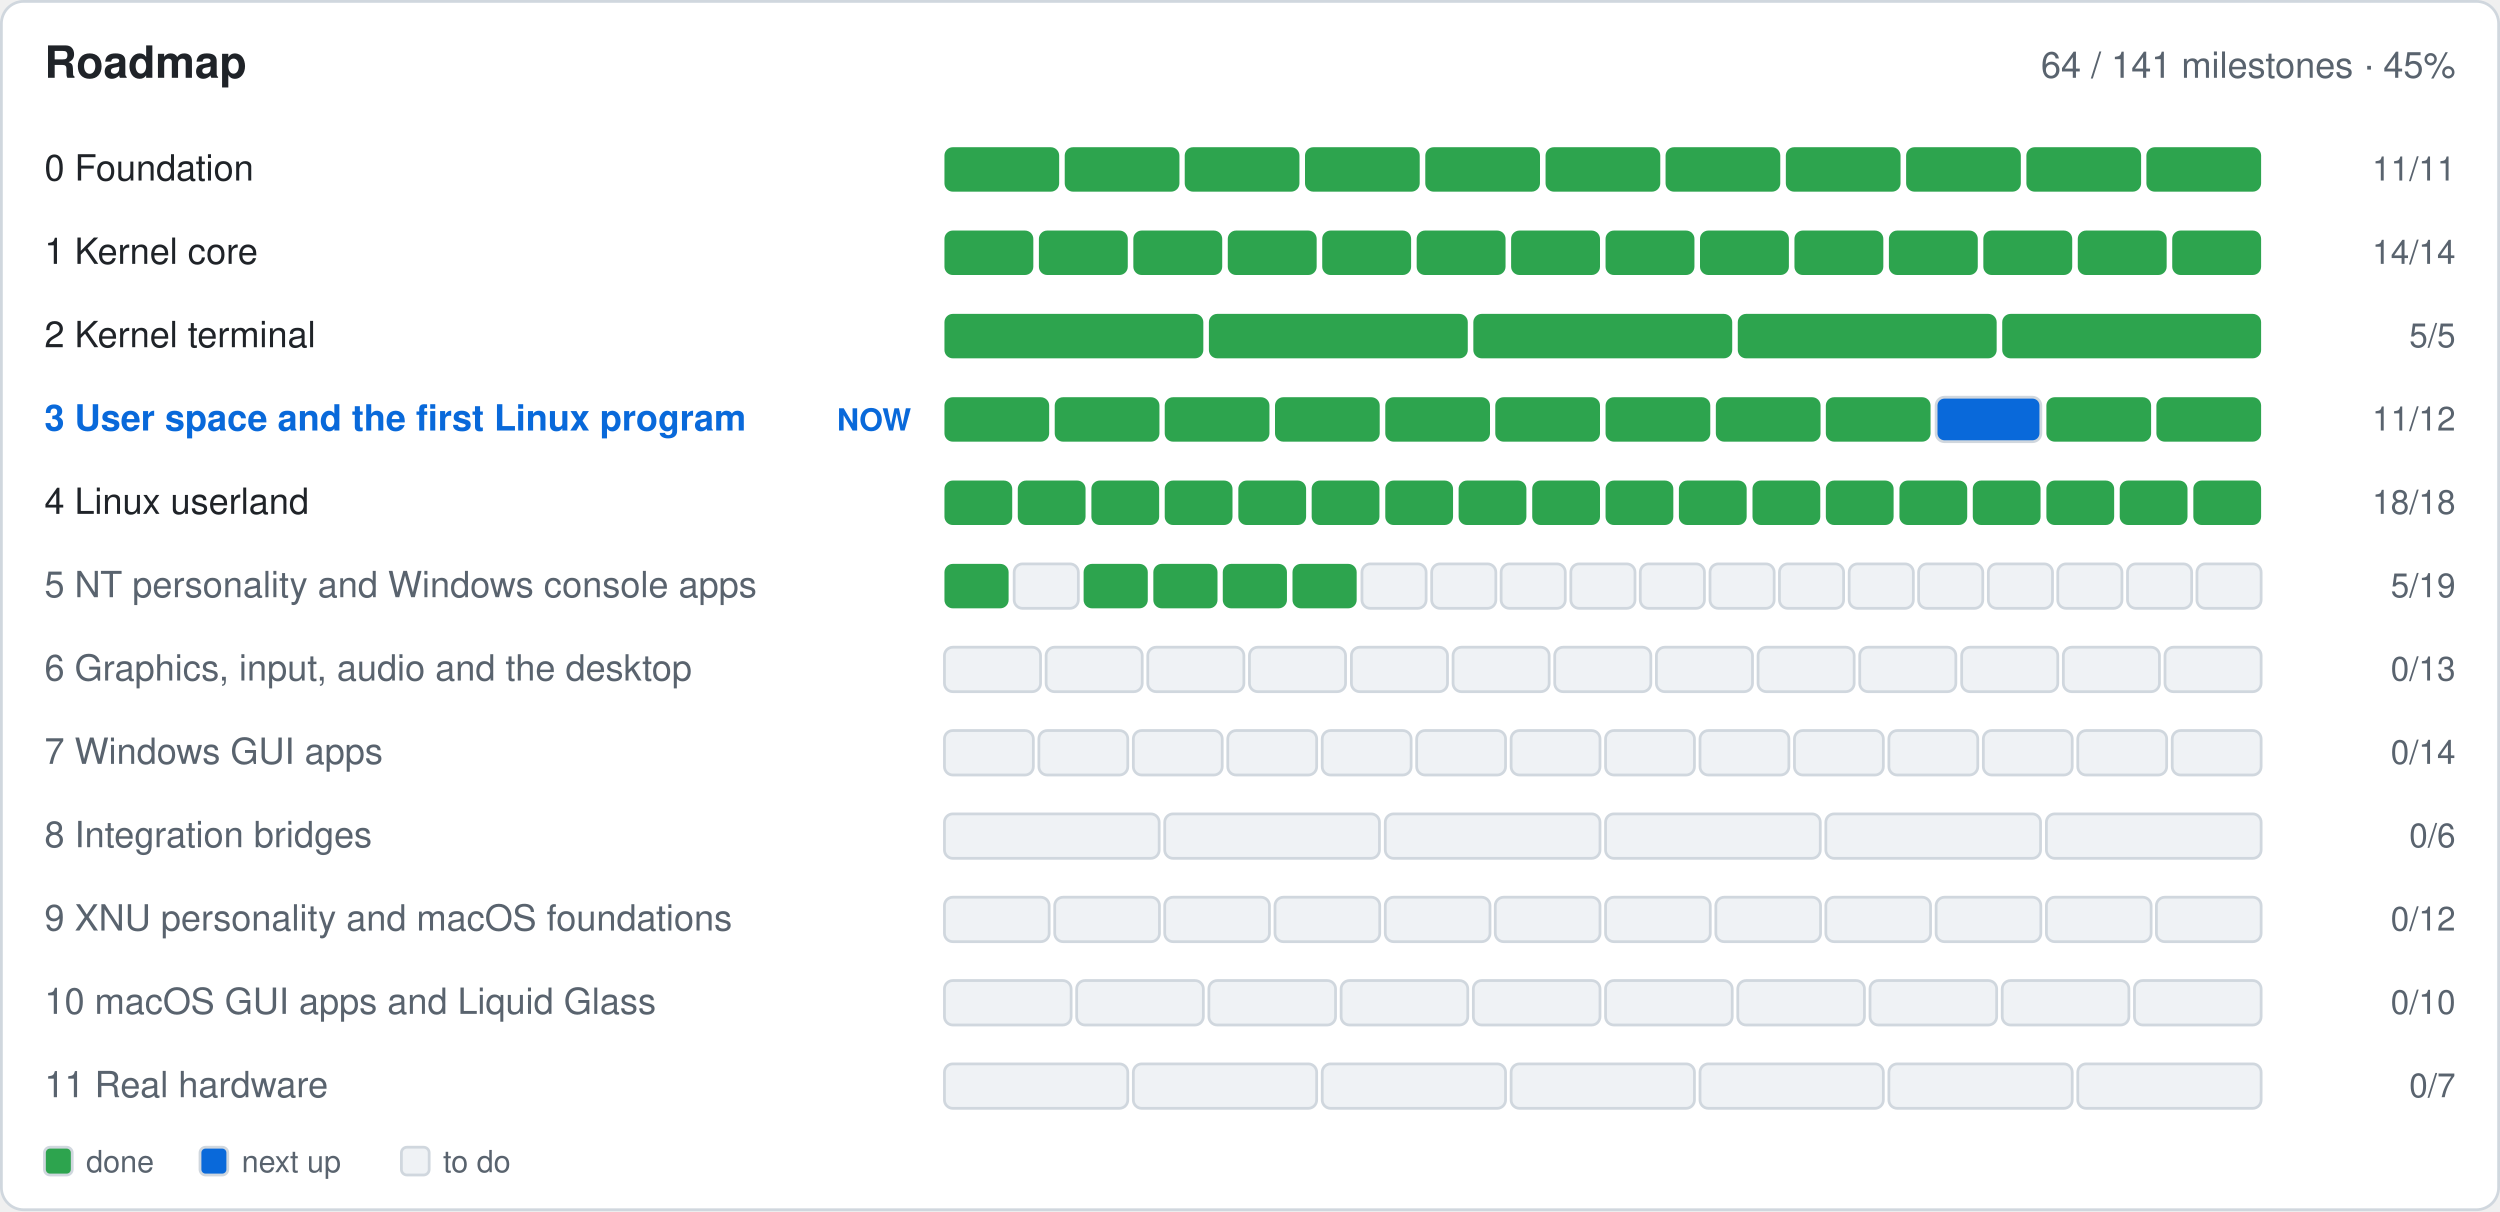
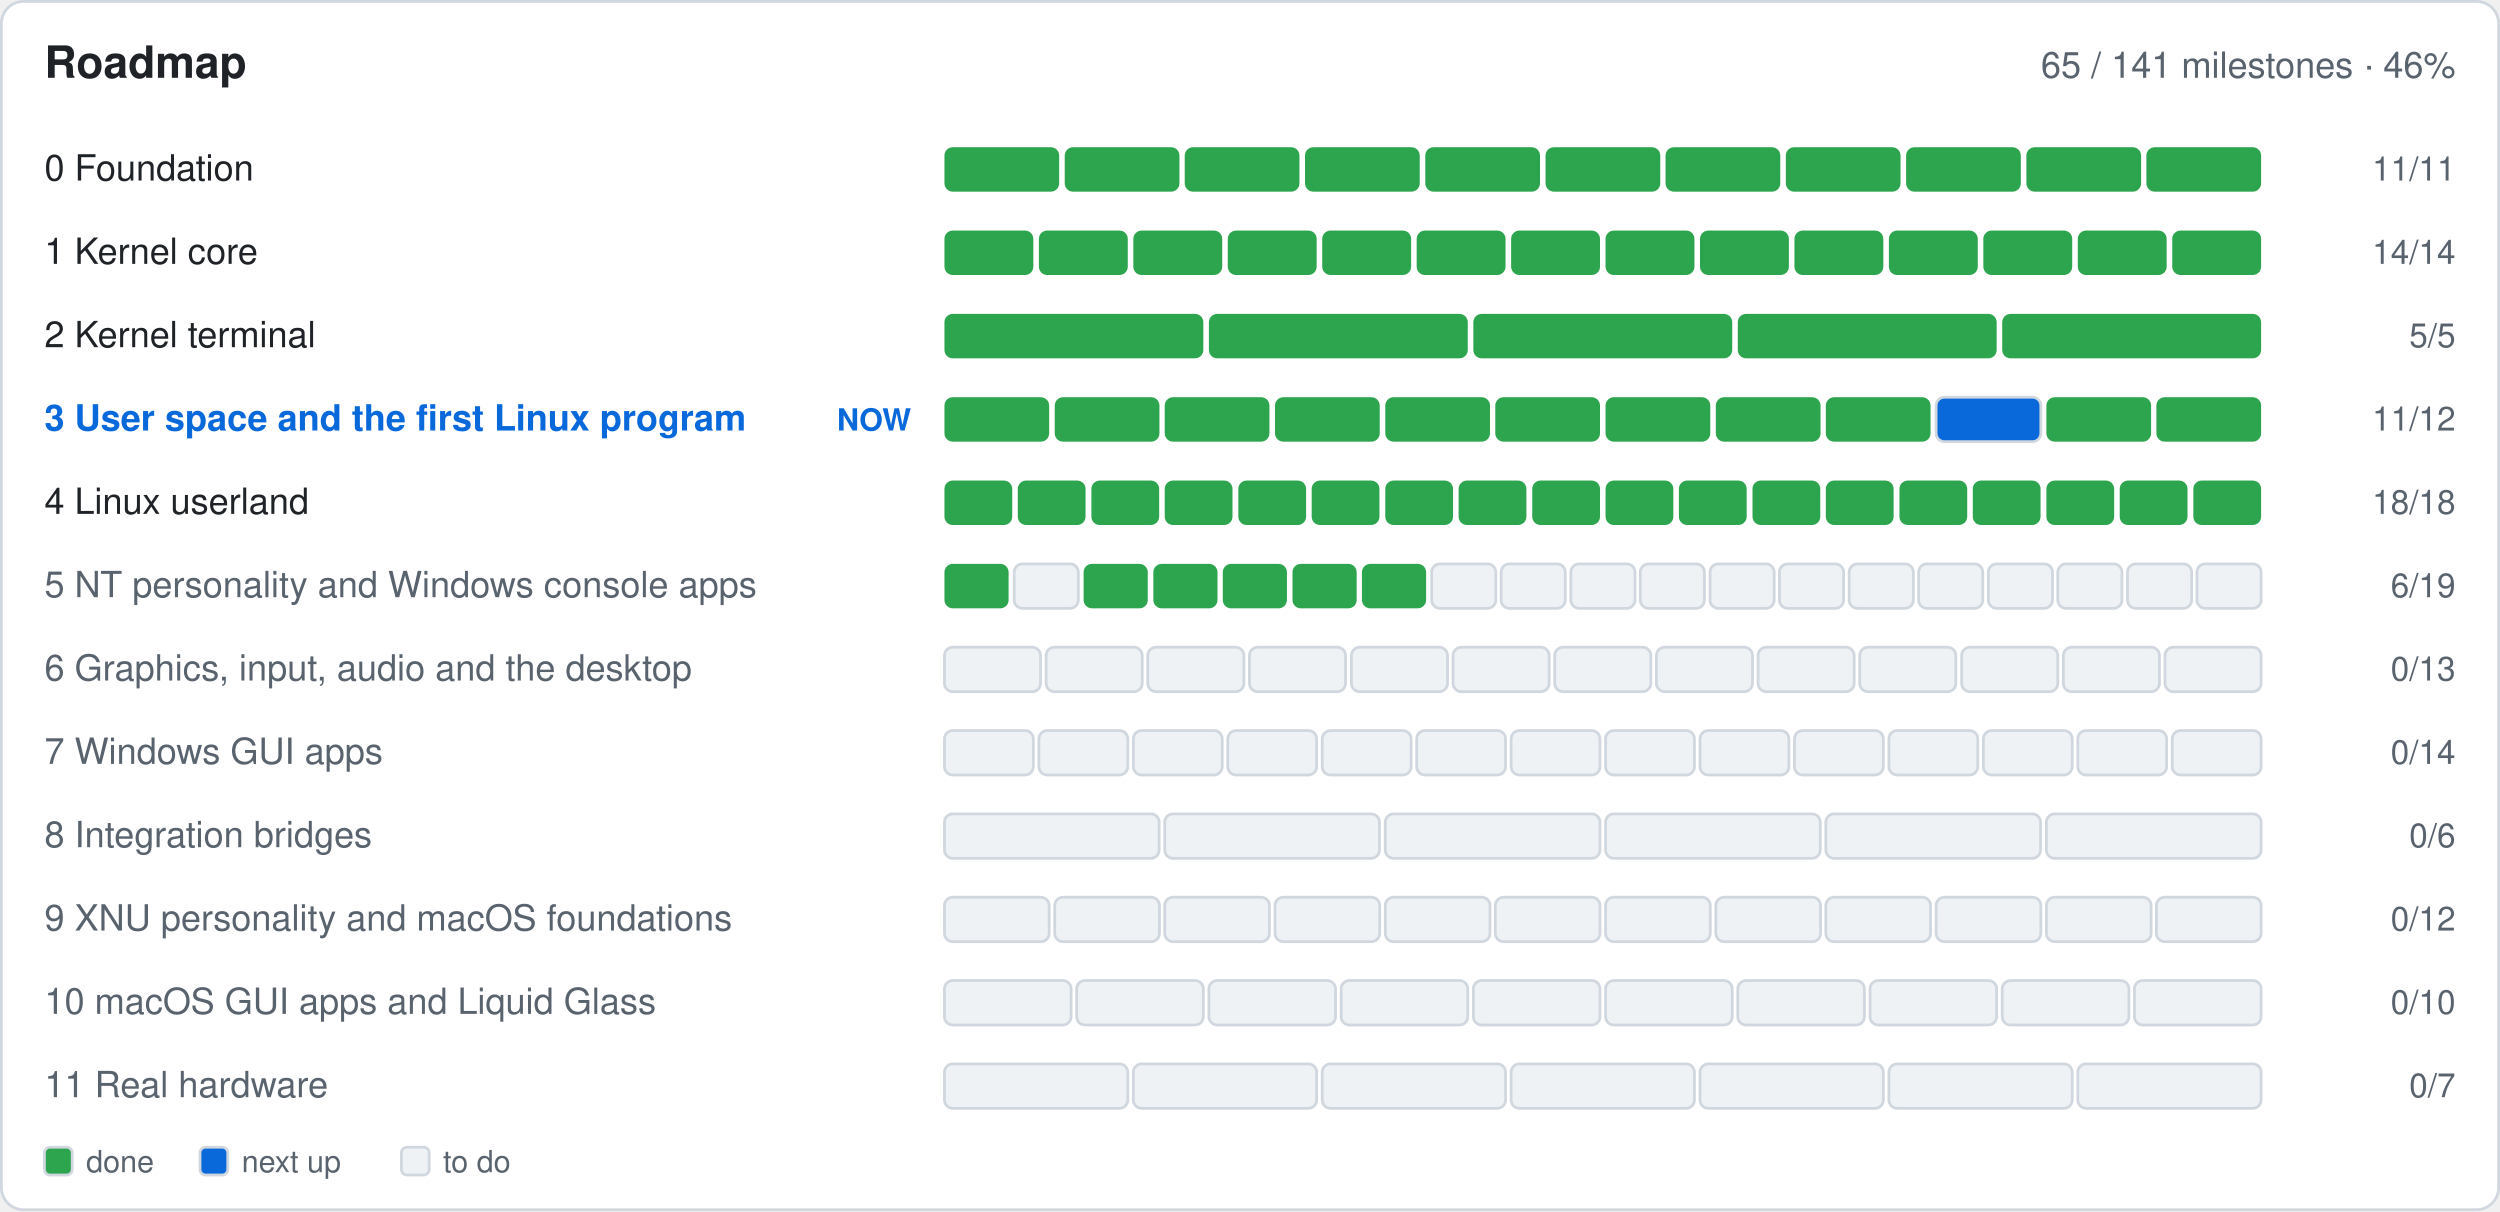
- <svg xmlns="http://www.w3.org/2000/svg" width="900" height="436" viewBox="0 0 900 436" role="img" aria-label="Roadmap: 64 of 141 milestones done">
+ <svg xmlns="http://www.w3.org/2000/svg" width="900" height="436" viewBox="0 0 900 436" role="img" aria-label="Roadmap: 65 of 141 milestones done">
  <rect x="0.5" y="0.5" width="899.0" height="435.0" fill="#ffffff" rx="8" stroke="#d0d7de" />
  <text x="16.0" y="28.0" font-family="-apple-system,BlinkMacSystemFont,'Segoe UI',Helvetica,Arial,sans-serif" font-size="16" font-weight="600" fill="#1f2328" text-anchor="start">Roadmap</text>
-   <text x="884.0" y="28.0" font-family="-apple-system,BlinkMacSystemFont,'Segoe UI',Helvetica,Arial,sans-serif" font-size="13" font-weight="400" fill="#59636e" text-anchor="end">64 / 141 milestones · 45%</text>
+   <text x="884.0" y="28.0" font-family="-apple-system,BlinkMacSystemFont,'Segoe UI',Helvetica,Arial,sans-serif" font-size="13" font-weight="400" fill="#59636e" text-anchor="end">65 / 141 milestones · 46%</text>
  <text x="16.0" y="65.0" font-family="-apple-system,BlinkMacSystemFont,'Segoe UI',Helvetica,Arial,sans-serif" font-size="13" font-weight="400" fill="#1f2328" text-anchor="start"> 0  Foundation</text>
  <g>
    <rect x="340.0" y="53.0" width="41.3" height="16.0" fill="#2da44e" rx="3" />
  </g>
  <g>
    <rect x="383.3" y="53.0" width="41.3" height="16.0" fill="#2da44e" rx="3" />
  </g>
  <g>
    <rect x="426.5" y="53.0" width="41.3" height="16.0" fill="#2da44e" rx="3" />
  </g>
  <g>
    <rect x="469.8" y="53.0" width="41.3" height="16.0" fill="#2da44e" rx="3" />
  </g>
  <g>
    <rect x="513.1" y="53.0" width="41.3" height="16.0" fill="#2da44e" rx="3" />
  </g>
  <g>
    <rect x="556.4" y="53.0" width="41.3" height="16.0" fill="#2da44e" rx="3" />
  </g>
  <g>
    <rect x="599.6" y="53.0" width="41.3" height="16.0" fill="#2da44e" rx="3" />
  </g>
  <g>
    <rect x="642.9" y="53.0" width="41.3" height="16.0" fill="#2da44e" rx="3" />
  </g>
  <g>
    <rect x="686.2" y="53.0" width="41.3" height="16.0" fill="#2da44e" rx="3" />
  </g>
  <g>
    <rect x="729.5" y="53.0" width="41.3" height="16.0" fill="#2da44e" rx="3" />
  </g>
  <g>
    <rect x="772.7" y="53.0" width="41.3" height="16.0" fill="#2da44e" rx="3" />
  </g>
  <text x="884.0" y="65.0" font-family="-apple-system,BlinkMacSystemFont,'Segoe UI',Helvetica,Arial,sans-serif" font-size="12" font-weight="400" fill="#59636e" text-anchor="end">11/11</text>
  <text x="16.0" y="95.0" font-family="-apple-system,BlinkMacSystemFont,'Segoe UI',Helvetica,Arial,sans-serif" font-size="13" font-weight="400" fill="#1f2328" text-anchor="start"> 1  Kernel core</text>
  <g>
    <rect x="340.0" y="83.0" width="32.0" height="16.0" fill="#2da44e" rx="3" />
  </g>
  <g>
    <rect x="374.0" y="83.0" width="32.0" height="16.0" fill="#2da44e" rx="3" />
  </g>
  <g>
    <rect x="408.0" y="83.0" width="32.0" height="16.0" fill="#2da44e" rx="3" />
  </g>
  <g>
    <rect x="442.0" y="83.0" width="32.0" height="16.0" fill="#2da44e" rx="3" />
  </g>
  <g>
    <rect x="476.0" y="83.0" width="32.0" height="16.0" fill="#2da44e" rx="3" />
  </g>
  <g>
    <rect x="510.0" y="83.0" width="32.0" height="16.0" fill="#2da44e" rx="3" />
  </g>
  <g>
    <rect x="544.0" y="83.0" width="32.0" height="16.0" fill="#2da44e" rx="3" />
  </g>
  <g>
    <rect x="578.0" y="83.0" width="32.0" height="16.0" fill="#2da44e" rx="3" />
  </g>
  <g>
    <rect x="612.0" y="83.0" width="32.0" height="16.0" fill="#2da44e" rx="3" />
  </g>
  <g>
    <rect x="646.0" y="83.0" width="32.0" height="16.0" fill="#2da44e" rx="3" />
  </g>
  <g>
    <rect x="680.0" y="83.0" width="32.0" height="16.0" fill="#2da44e" rx="3" />
  </g>
  <g>
    <rect x="714.0" y="83.0" width="32.0" height="16.0" fill="#2da44e" rx="3" />
  </g>
  <g>
    <rect x="748.0" y="83.0" width="32.0" height="16.0" fill="#2da44e" rx="3" />
  </g>
  <g>
    <rect x="782.0" y="83.0" width="32.0" height="16.0" fill="#2da44e" rx="3" />
  </g>
  <text x="884.0" y="95.0" font-family="-apple-system,BlinkMacSystemFont,'Segoe UI',Helvetica,Arial,sans-serif" font-size="12" font-weight="400" fill="#59636e" text-anchor="end">14/14</text>
  <text x="16.0" y="125.0" font-family="-apple-system,BlinkMacSystemFont,'Segoe UI',Helvetica,Arial,sans-serif" font-size="13" font-weight="400" fill="#1f2328" text-anchor="start"> 2  Kernel terminal</text>
  <g>
    <rect x="340.0" y="113.0" width="93.2" height="16.0" fill="#2da44e" rx="3" />
  </g>
  <g>
    <rect x="435.2" y="113.0" width="93.2" height="16.0" fill="#2da44e" rx="3" />
  </g>
  <g>
    <rect x="530.4" y="113.0" width="93.2" height="16.0" fill="#2da44e" rx="3" />
  </g>
  <g>
    <rect x="625.6" y="113.0" width="93.2" height="16.0" fill="#2da44e" rx="3" />
  </g>
  <g>
    <rect x="720.8" y="113.0" width="93.2" height="16.0" fill="#2da44e" rx="3" />
  </g>
  <text x="884.0" y="125.0" font-family="-apple-system,BlinkMacSystemFont,'Segoe UI',Helvetica,Arial,sans-serif" font-size="12" font-weight="400" fill="#59636e" text-anchor="end">5/5</text>
  <text x="16.0" y="155.0" font-family="-apple-system,BlinkMacSystemFont,'Segoe UI',Helvetica,Arial,sans-serif" font-size="13" font-weight="600" fill="#0969da" text-anchor="start"> 3  User space and the first Linux program</text>
  <text x="328.0" y="155.0" font-family="-apple-system,BlinkMacSystemFont,'Segoe UI',Helvetica,Arial,sans-serif" font-size="11" font-weight="600" fill="#0969da" text-anchor="end">NOW</text>
  <g>
    <rect x="340.0" y="143.0" width="37.7" height="16.0" fill="#2da44e" rx="3" />
  </g>
  <g>
    <rect x="379.7" y="143.0" width="37.7" height="16.0" fill="#2da44e" rx="3" />
  </g>
  <g>
    <rect x="419.3" y="143.0" width="37.7" height="16.0" fill="#2da44e" rx="3" />
  </g>
  <g>
    <rect x="459.0" y="143.0" width="37.7" height="16.0" fill="#2da44e" rx="3" />
  </g>
  <g>
    <rect x="498.7" y="143.0" width="37.7" height="16.0" fill="#2da44e" rx="3" />
  </g>
  <g>
    <rect x="538.3" y="143.0" width="37.7" height="16.0" fill="#2da44e" rx="3" />
  </g>
  <g>
    <rect x="578.0" y="143.0" width="37.7" height="16.0" fill="#2da44e" rx="3" />
  </g>
  <g>
    <rect x="617.7" y="143.0" width="37.7" height="16.0" fill="#2da44e" rx="3" />
  </g>
  <g>
    <rect x="657.3" y="143.0" width="37.7" height="16.0" fill="#2da44e" rx="3" />
  </g>
  <g>
    <rect x="697.0" y="143.0" width="37.7" height="16.0" fill="#0969da" rx="3" stroke="#d0d7de" />
  </g>
  <g>
    <rect x="736.7" y="143.0" width="37.7" height="16.0" fill="#2da44e" rx="3" />
  </g>
  <g>
    <rect x="776.3" y="143.0" width="37.7" height="16.0" fill="#2da44e" rx="3" />
  </g>
  <text x="884.0" y="155.0" font-family="-apple-system,BlinkMacSystemFont,'Segoe UI',Helvetica,Arial,sans-serif" font-size="12" font-weight="400" fill="#59636e" text-anchor="end">11/12</text>
  <text x="16.0" y="185.0" font-family="-apple-system,BlinkMacSystemFont,'Segoe UI',Helvetica,Arial,sans-serif" font-size="13" font-weight="400" fill="#1f2328" text-anchor="start"> 4  Linux userland</text>
  <g>
    <rect x="340.0" y="173.0" width="24.4" height="16.0" fill="#2da44e" rx="3" />
  </g>
  <g>
    <rect x="366.4" y="173.0" width="24.4" height="16.0" fill="#2da44e" rx="3" />
  </g>
  <g>
    <rect x="392.9" y="173.0" width="24.4" height="16.0" fill="#2da44e" rx="3" />
  </g>
  <g>
    <rect x="419.3" y="173.0" width="24.4" height="16.0" fill="#2da44e" rx="3" />
  </g>
  <g>
    <rect x="445.8" y="173.0" width="24.4" height="16.0" fill="#2da44e" rx="3" />
  </g>
  <g>
    <rect x="472.2" y="173.0" width="24.4" height="16.0" fill="#2da44e" rx="3" />
  </g>
  <g>
    <rect x="498.7" y="173.0" width="24.4" height="16.0" fill="#2da44e" rx="3" />
  </g>
  <g>
    <rect x="525.1" y="173.0" width="24.4" height="16.0" fill="#2da44e" rx="3" />
  </g>
  <g>
    <rect x="551.6" y="173.0" width="24.4" height="16.0" fill="#2da44e" rx="3" />
  </g>
  <g>
    <rect x="578.0" y="173.0" width="24.4" height="16.0" fill="#2da44e" rx="3" />
  </g>
  <g>
    <rect x="604.4" y="173.0" width="24.4" height="16.0" fill="#2da44e" rx="3" />
  </g>
  <g>
    <rect x="630.9" y="173.0" width="24.4" height="16.0" fill="#2da44e" rx="3" />
  </g>
  <g>
    <rect x="657.3" y="173.0" width="24.4" height="16.0" fill="#2da44e" rx="3" />
  </g>
  <g>
    <rect x="683.8" y="173.0" width="24.4" height="16.0" fill="#2da44e" rx="3" />
  </g>
  <g>
    <rect x="710.2" y="173.0" width="24.4" height="16.0" fill="#2da44e" rx="3" />
  </g>
  <g>
    <rect x="736.7" y="173.0" width="24.4" height="16.0" fill="#2da44e" rx="3" />
  </g>
  <g>
    <rect x="763.1" y="173.0" width="24.4" height="16.0" fill="#2da44e" rx="3" />
  </g>
  <g>
    <rect x="789.6" y="173.0" width="24.4" height="16.0" fill="#2da44e" rx="3" />
  </g>
  <text x="884.0" y="185.0" font-family="-apple-system,BlinkMacSystemFont,'Segoe UI',Helvetica,Arial,sans-serif" font-size="12" font-weight="400" fill="#59636e" text-anchor="end">18/18</text>
  <text x="16.0" y="215.0" font-family="-apple-system,BlinkMacSystemFont,'Segoe UI',Helvetica,Arial,sans-serif" font-size="13" font-weight="400" fill="#59636e" text-anchor="start"> 5  NT personality and Windows console apps</text>
  <g>
    <rect x="340.0" y="203.0" width="23.1" height="16.0" fill="#2da44e" rx="3" />
  </g>
  <g>
    <rect x="365.1" y="203.0" width="23.1" height="16.0" fill="#eff2f5" rx="3" stroke="#d0d7de" />
  </g>
  <g>
    <rect x="390.1" y="203.0" width="23.1" height="16.0" fill="#2da44e" rx="3" />
  </g>
  <g>
    <rect x="415.2" y="203.0" width="23.1" height="16.0" fill="#2da44e" rx="3" />
  </g>
  <g>
    <rect x="440.2" y="203.0" width="23.1" height="16.0" fill="#2da44e" rx="3" />
  </g>
  <g>
    <rect x="465.3" y="203.0" width="23.1" height="16.0" fill="#2da44e" rx="3" />
  </g>
  <g>
-     <rect x="490.3" y="203.0" width="23.1" height="16.0" fill="#eff2f5" rx="3" stroke="#d0d7de" />
+     <rect x="490.3" y="203.0" width="23.1" height="16.0" fill="#2da44e" rx="3" />
  </g>
  <g>
    <rect x="515.4" y="203.0" width="23.1" height="16.0" fill="#eff2f5" rx="3" stroke="#d0d7de" />
  </g>
  <g>
    <rect x="540.4" y="203.0" width="23.1" height="16.0" fill="#eff2f5" rx="3" stroke="#d0d7de" />
  </g>
  <g>
    <rect x="565.5" y="203.0" width="23.1" height="16.0" fill="#eff2f5" rx="3" stroke="#d0d7de" />
  </g>
  <g>
    <rect x="590.5" y="203.0" width="23.1" height="16.0" fill="#eff2f5" rx="3" stroke="#d0d7de" />
  </g>
  <g>
    <rect x="615.6" y="203.0" width="23.1" height="16.0" fill="#eff2f5" rx="3" stroke="#d0d7de" />
  </g>
  <g>
    <rect x="640.6" y="203.0" width="23.1" height="16.0" fill="#eff2f5" rx="3" stroke="#d0d7de" />
  </g>
  <g>
    <rect x="665.7" y="203.0" width="23.1" height="16.0" fill="#eff2f5" rx="3" stroke="#d0d7de" />
  </g>
  <g>
    <rect x="690.7" y="203.0" width="23.1" height="16.0" fill="#eff2f5" rx="3" stroke="#d0d7de" />
  </g>
  <g>
    <rect x="715.8" y="203.0" width="23.1" height="16.0" fill="#eff2f5" rx="3" stroke="#d0d7de" />
  </g>
  <g>
    <rect x="740.8" y="203.0" width="23.1" height="16.0" fill="#eff2f5" rx="3" stroke="#d0d7de" />
  </g>
  <g>
    <rect x="765.9" y="203.0" width="23.1" height="16.0" fill="#eff2f5" rx="3" stroke="#d0d7de" />
  </g>
  <g>
    <rect x="790.9" y="203.0" width="23.1" height="16.0" fill="#eff2f5" rx="3" stroke="#d0d7de" />
  </g>
-   <text x="884.0" y="215.0" font-family="-apple-system,BlinkMacSystemFont,'Segoe UI',Helvetica,Arial,sans-serif" font-size="12" font-weight="400" fill="#59636e" text-anchor="end">5/19</text>
+   <text x="884.0" y="215.0" font-family="-apple-system,BlinkMacSystemFont,'Segoe UI',Helvetica,Arial,sans-serif" font-size="12" font-weight="400" fill="#59636e" text-anchor="end">6/19</text>
  <text x="16.0" y="245.0" font-family="-apple-system,BlinkMacSystemFont,'Segoe UI',Helvetica,Arial,sans-serif" font-size="13" font-weight="400" fill="#59636e" text-anchor="start"> 6  Graphics, input, audio and the desktop</text>
  <g>
    <rect x="340.0" y="233.0" width="34.6" height="16.0" fill="#eff2f5" rx="3" stroke="#d0d7de" />
  </g>
  <g>
    <rect x="376.6" y="233.0" width="34.6" height="16.0" fill="#eff2f5" rx="3" stroke="#d0d7de" />
  </g>
  <g>
    <rect x="413.2" y="233.0" width="34.6" height="16.0" fill="#eff2f5" rx="3" stroke="#d0d7de" />
  </g>
  <g>
    <rect x="449.8" y="233.0" width="34.6" height="16.0" fill="#eff2f5" rx="3" stroke="#d0d7de" />
  </g>
  <g>
    <rect x="486.5" y="233.0" width="34.6" height="16.0" fill="#eff2f5" rx="3" stroke="#d0d7de" />
  </g>
  <g>
    <rect x="523.1" y="233.0" width="34.6" height="16.0" fill="#eff2f5" rx="3" stroke="#d0d7de" />
  </g>
  <g>
    <rect x="559.7" y="233.0" width="34.6" height="16.0" fill="#eff2f5" rx="3" stroke="#d0d7de" />
  </g>
  <g>
    <rect x="596.3" y="233.0" width="34.6" height="16.0" fill="#eff2f5" rx="3" stroke="#d0d7de" />
  </g>
  <g>
    <rect x="632.9" y="233.0" width="34.6" height="16.0" fill="#eff2f5" rx="3" stroke="#d0d7de" />
  </g>
  <g>
    <rect x="669.5" y="233.0" width="34.6" height="16.0" fill="#eff2f5" rx="3" stroke="#d0d7de" />
  </g>
  <g>
    <rect x="706.2" y="233.0" width="34.6" height="16.0" fill="#eff2f5" rx="3" stroke="#d0d7de" />
  </g>
  <g>
    <rect x="742.8" y="233.0" width="34.6" height="16.0" fill="#eff2f5" rx="3" stroke="#d0d7de" />
  </g>
  <g>
    <rect x="779.4" y="233.0" width="34.6" height="16.0" fill="#eff2f5" rx="3" stroke="#d0d7de" />
  </g>
  <text x="884.0" y="245.0" font-family="-apple-system,BlinkMacSystemFont,'Segoe UI',Helvetica,Arial,sans-serif" font-size="12" font-weight="400" fill="#59636e" text-anchor="end">0/13</text>
  <text x="16.0" y="275.0" font-family="-apple-system,BlinkMacSystemFont,'Segoe UI',Helvetica,Arial,sans-serif" font-size="13" font-weight="400" fill="#59636e" text-anchor="start"> 7  Windows GUI apps</text>
  <g>
    <rect x="340.0" y="263.0" width="32.0" height="16.0" fill="#eff2f5" rx="3" stroke="#d0d7de" />
  </g>
  <g>
    <rect x="374.0" y="263.0" width="32.0" height="16.0" fill="#eff2f5" rx="3" stroke="#d0d7de" />
  </g>
  <g>
    <rect x="408.0" y="263.0" width="32.0" height="16.0" fill="#eff2f5" rx="3" stroke="#d0d7de" />
  </g>
  <g>
    <rect x="442.0" y="263.0" width="32.0" height="16.0" fill="#eff2f5" rx="3" stroke="#d0d7de" />
  </g>
  <g>
    <rect x="476.0" y="263.0" width="32.0" height="16.0" fill="#eff2f5" rx="3" stroke="#d0d7de" />
  </g>
  <g>
    <rect x="510.0" y="263.0" width="32.0" height="16.0" fill="#eff2f5" rx="3" stroke="#d0d7de" />
  </g>
  <g>
    <rect x="544.0" y="263.0" width="32.0" height="16.0" fill="#eff2f5" rx="3" stroke="#d0d7de" />
  </g>
  <g>
    <rect x="578.0" y="263.0" width="32.0" height="16.0" fill="#eff2f5" rx="3" stroke="#d0d7de" />
  </g>
  <g>
    <rect x="612.0" y="263.0" width="32.0" height="16.0" fill="#eff2f5" rx="3" stroke="#d0d7de" />
  </g>
  <g>
    <rect x="646.0" y="263.0" width="32.0" height="16.0" fill="#eff2f5" rx="3" stroke="#d0d7de" />
  </g>
  <g>
    <rect x="680.0" y="263.0" width="32.0" height="16.0" fill="#eff2f5" rx="3" stroke="#d0d7de" />
  </g>
  <g>
    <rect x="714.0" y="263.0" width="32.0" height="16.0" fill="#eff2f5" rx="3" stroke="#d0d7de" />
  </g>
  <g>
    <rect x="748.0" y="263.0" width="32.0" height="16.0" fill="#eff2f5" rx="3" stroke="#d0d7de" />
  </g>
  <g>
    <rect x="782.0" y="263.0" width="32.0" height="16.0" fill="#eff2f5" rx="3" stroke="#d0d7de" />
  </g>
  <text x="884.0" y="275.0" font-family="-apple-system,BlinkMacSystemFont,'Segoe UI',Helvetica,Arial,sans-serif" font-size="12" font-weight="400" fill="#59636e" text-anchor="end">0/14</text>
  <text x="16.0" y="305.0" font-family="-apple-system,BlinkMacSystemFont,'Segoe UI',Helvetica,Arial,sans-serif" font-size="13" font-weight="400" fill="#59636e" text-anchor="start"> 8  Integration bridges</text>
  <g>
    <rect x="340.0" y="293.0" width="77.3" height="16.0" fill="#eff2f5" rx="3" stroke="#d0d7de" />
  </g>
  <g>
    <rect x="419.3" y="293.0" width="77.3" height="16.0" fill="#eff2f5" rx="3" stroke="#d0d7de" />
  </g>
  <g>
    <rect x="498.7" y="293.0" width="77.3" height="16.0" fill="#eff2f5" rx="3" stroke="#d0d7de" />
  </g>
  <g>
    <rect x="578.0" y="293.0" width="77.3" height="16.0" fill="#eff2f5" rx="3" stroke="#d0d7de" />
  </g>
  <g>
    <rect x="657.3" y="293.0" width="77.3" height="16.0" fill="#eff2f5" rx="3" stroke="#d0d7de" />
  </g>
  <g>
    <rect x="736.7" y="293.0" width="77.3" height="16.0" fill="#eff2f5" rx="3" stroke="#d0d7de" />
  </g>
  <text x="884.0" y="305.0" font-family="-apple-system,BlinkMacSystemFont,'Segoe UI',Helvetica,Arial,sans-serif" font-size="12" font-weight="400" fill="#59636e" text-anchor="end">0/6</text>
  <text x="16.0" y="335.0" font-family="-apple-system,BlinkMacSystemFont,'Segoe UI',Helvetica,Arial,sans-serif" font-size="13" font-weight="400" fill="#59636e" text-anchor="start"> 9  XNU personality and macOS foundations</text>
  <g>
    <rect x="340.0" y="323.0" width="37.7" height="16.0" fill="#eff2f5" rx="3" stroke="#d0d7de" />
  </g>
  <g>
    <rect x="379.7" y="323.0" width="37.7" height="16.0" fill="#eff2f5" rx="3" stroke="#d0d7de" />
  </g>
  <g>
    <rect x="419.3" y="323.0" width="37.7" height="16.0" fill="#eff2f5" rx="3" stroke="#d0d7de" />
  </g>
  <g>
    <rect x="459.0" y="323.0" width="37.7" height="16.0" fill="#eff2f5" rx="3" stroke="#d0d7de" />
  </g>
  <g>
    <rect x="498.7" y="323.0" width="37.7" height="16.0" fill="#eff2f5" rx="3" stroke="#d0d7de" />
  </g>
  <g>
    <rect x="538.3" y="323.0" width="37.7" height="16.0" fill="#eff2f5" rx="3" stroke="#d0d7de" />
  </g>
  <g>
    <rect x="578.0" y="323.0" width="37.7" height="16.0" fill="#eff2f5" rx="3" stroke="#d0d7de" />
  </g>
  <g>
    <rect x="617.7" y="323.0" width="37.7" height="16.0" fill="#eff2f5" rx="3" stroke="#d0d7de" />
  </g>
  <g>
    <rect x="657.3" y="323.0" width="37.7" height="16.0" fill="#eff2f5" rx="3" stroke="#d0d7de" />
  </g>
  <g>
    <rect x="697.0" y="323.0" width="37.7" height="16.0" fill="#eff2f5" rx="3" stroke="#d0d7de" />
  </g>
  <g>
    <rect x="736.7" y="323.0" width="37.7" height="16.0" fill="#eff2f5" rx="3" stroke="#d0d7de" />
  </g>
  <g>
    <rect x="776.3" y="323.0" width="37.7" height="16.0" fill="#eff2f5" rx="3" stroke="#d0d7de" />
  </g>
  <text x="884.0" y="335.0" font-family="-apple-system,BlinkMacSystemFont,'Segoe UI',Helvetica,Arial,sans-serif" font-size="12" font-weight="400" fill="#59636e" text-anchor="end">0/12</text>
  <text x="16.0" y="365.0" font-family="-apple-system,BlinkMacSystemFont,'Segoe UI',Helvetica,Arial,sans-serif" font-size="13" font-weight="400" fill="#59636e" text-anchor="start">10  macOS GUI apps and Liquid Glass</text>
  <g>
    <rect x="340.0" y="353.0" width="45.6" height="16.0" fill="#eff2f5" rx="3" stroke="#d0d7de" />
  </g>
  <g>
    <rect x="387.6" y="353.0" width="45.6" height="16.0" fill="#eff2f5" rx="3" stroke="#d0d7de" />
  </g>
  <g>
    <rect x="435.2" y="353.0" width="45.6" height="16.0" fill="#eff2f5" rx="3" stroke="#d0d7de" />
  </g>
  <g>
    <rect x="482.8" y="353.0" width="45.6" height="16.0" fill="#eff2f5" rx="3" stroke="#d0d7de" />
  </g>
  <g>
    <rect x="530.4" y="353.0" width="45.6" height="16.0" fill="#eff2f5" rx="3" stroke="#d0d7de" />
  </g>
  <g>
    <rect x="578.0" y="353.0" width="45.6" height="16.0" fill="#eff2f5" rx="3" stroke="#d0d7de" />
  </g>
  <g>
    <rect x="625.6" y="353.0" width="45.6" height="16.0" fill="#eff2f5" rx="3" stroke="#d0d7de" />
  </g>
  <g>
    <rect x="673.2" y="353.0" width="45.6" height="16.0" fill="#eff2f5" rx="3" stroke="#d0d7de" />
  </g>
  <g>
    <rect x="720.8" y="353.0" width="45.6" height="16.0" fill="#eff2f5" rx="3" stroke="#d0d7de" />
  </g>
  <g>
    <rect x="768.4" y="353.0" width="45.6" height="16.0" fill="#eff2f5" rx="3" stroke="#d0d7de" />
  </g>
  <text x="884.0" y="365.0" font-family="-apple-system,BlinkMacSystemFont,'Segoe UI',Helvetica,Arial,sans-serif" font-size="12" font-weight="400" fill="#59636e" text-anchor="end">0/10</text>
  <text x="16.0" y="395.0" font-family="-apple-system,BlinkMacSystemFont,'Segoe UI',Helvetica,Arial,sans-serif" font-size="13" font-weight="400" fill="#59636e" text-anchor="start">11  Real hardware</text>
  <g>
    <rect x="340.0" y="383.0" width="66.0" height="16.0" fill="#eff2f5" rx="3" stroke="#d0d7de" />
  </g>
  <g>
    <rect x="408.0" y="383.0" width="66.0" height="16.0" fill="#eff2f5" rx="3" stroke="#d0d7de" />
  </g>
  <g>
    <rect x="476.0" y="383.0" width="66.0" height="16.0" fill="#eff2f5" rx="3" stroke="#d0d7de" />
  </g>
  <g>
    <rect x="544.0" y="383.0" width="66.0" height="16.0" fill="#eff2f5" rx="3" stroke="#d0d7de" />
  </g>
  <g>
    <rect x="612.0" y="383.0" width="66.0" height="16.0" fill="#eff2f5" rx="3" stroke="#d0d7de" />
  </g>
  <g>
    <rect x="680.0" y="383.0" width="66.0" height="16.0" fill="#eff2f5" rx="3" stroke="#d0d7de" />
  </g>
  <g>
    <rect x="748.0" y="383.0" width="66.0" height="16.0" fill="#eff2f5" rx="3" stroke="#d0d7de" />
  </g>
  <text x="884.0" y="395.0" font-family="-apple-system,BlinkMacSystemFont,'Segoe UI',Helvetica,Arial,sans-serif" font-size="12" font-weight="400" fill="#59636e" text-anchor="end">0/7</text>
  <rect x="16.0" y="413.0" width="10.0" height="10.0" fill="#2da44e" rx="2" stroke="#d0d7de" />
  <text x="31.0" y="422.0" font-family="-apple-system,BlinkMacSystemFont,'Segoe UI',Helvetica,Arial,sans-serif" font-size="11" font-weight="400" fill="#59636e" text-anchor="start">done</text>
  <rect x="72.0" y="413.0" width="10.0" height="10.0" fill="#0969da" rx="2" stroke="#d0d7de" />
  <text x="87.0" y="422.0" font-family="-apple-system,BlinkMacSystemFont,'Segoe UI',Helvetica,Arial,sans-serif" font-size="11" font-weight="400" fill="#59636e" text-anchor="start">next up</text>
  <rect x="144.5" y="413.0" width="10.0" height="10.0" fill="#eff2f5" rx="2" stroke="#d0d7de" />
  <text x="159.5" y="422.0" font-family="-apple-system,BlinkMacSystemFont,'Segoe UI',Helvetica,Arial,sans-serif" font-size="11" font-weight="400" fill="#59636e" text-anchor="start">to do</text>
</svg>
